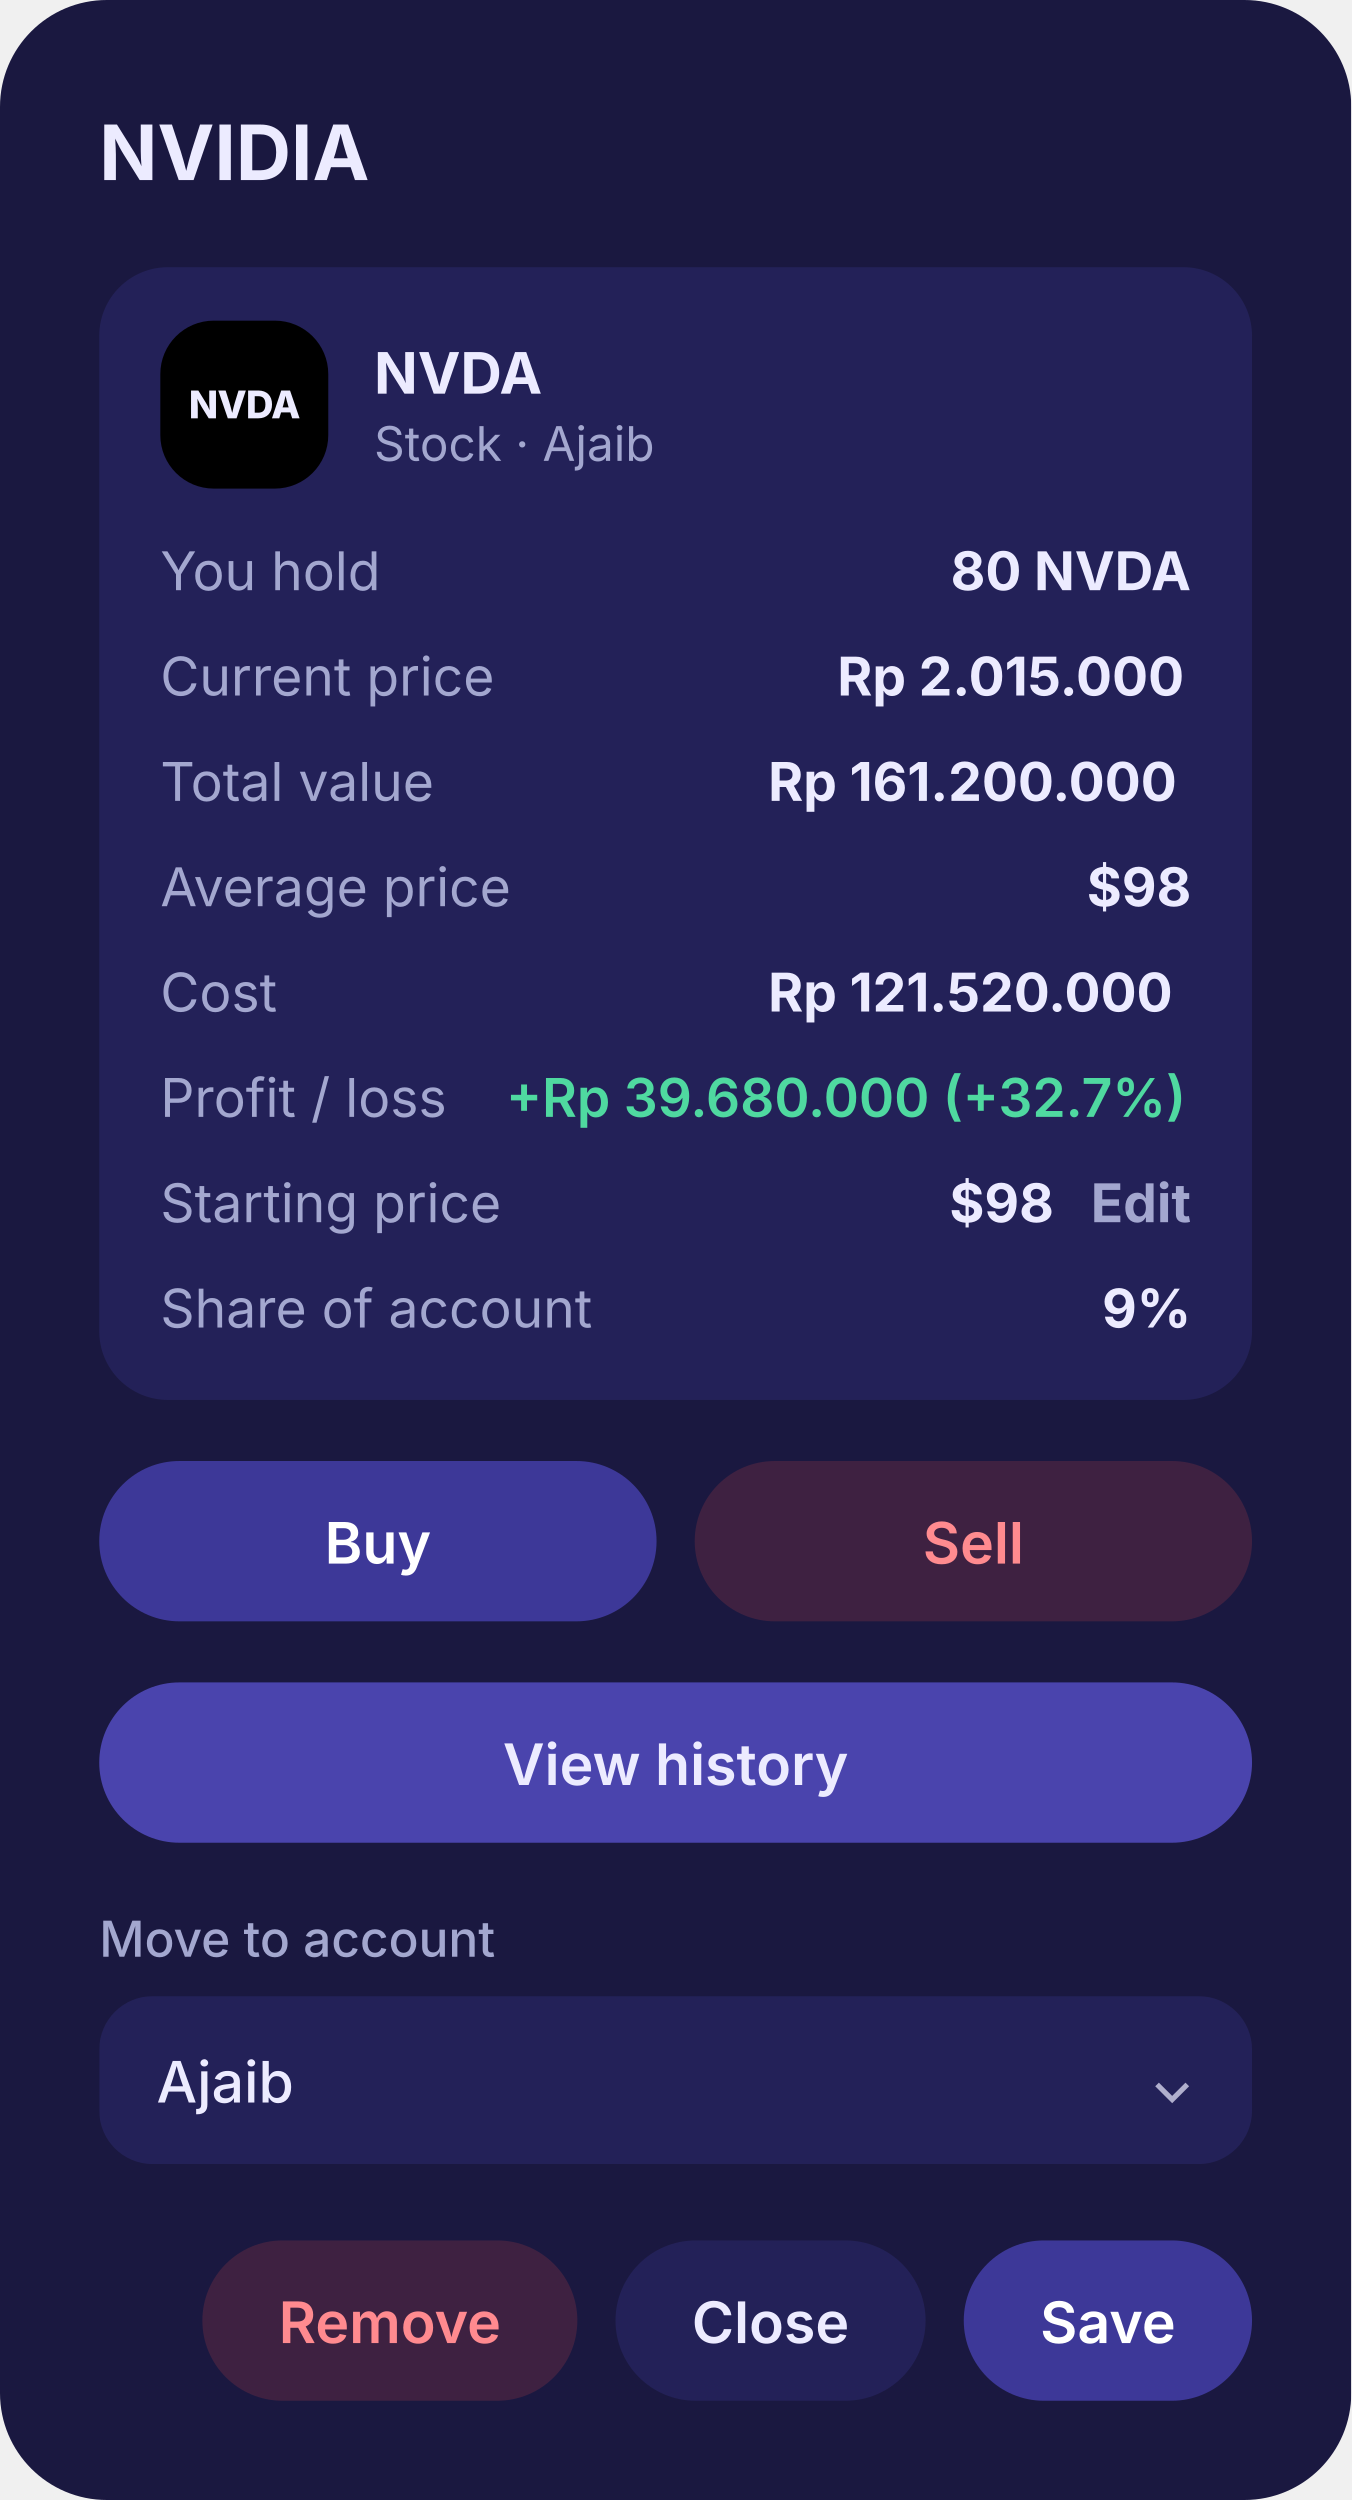
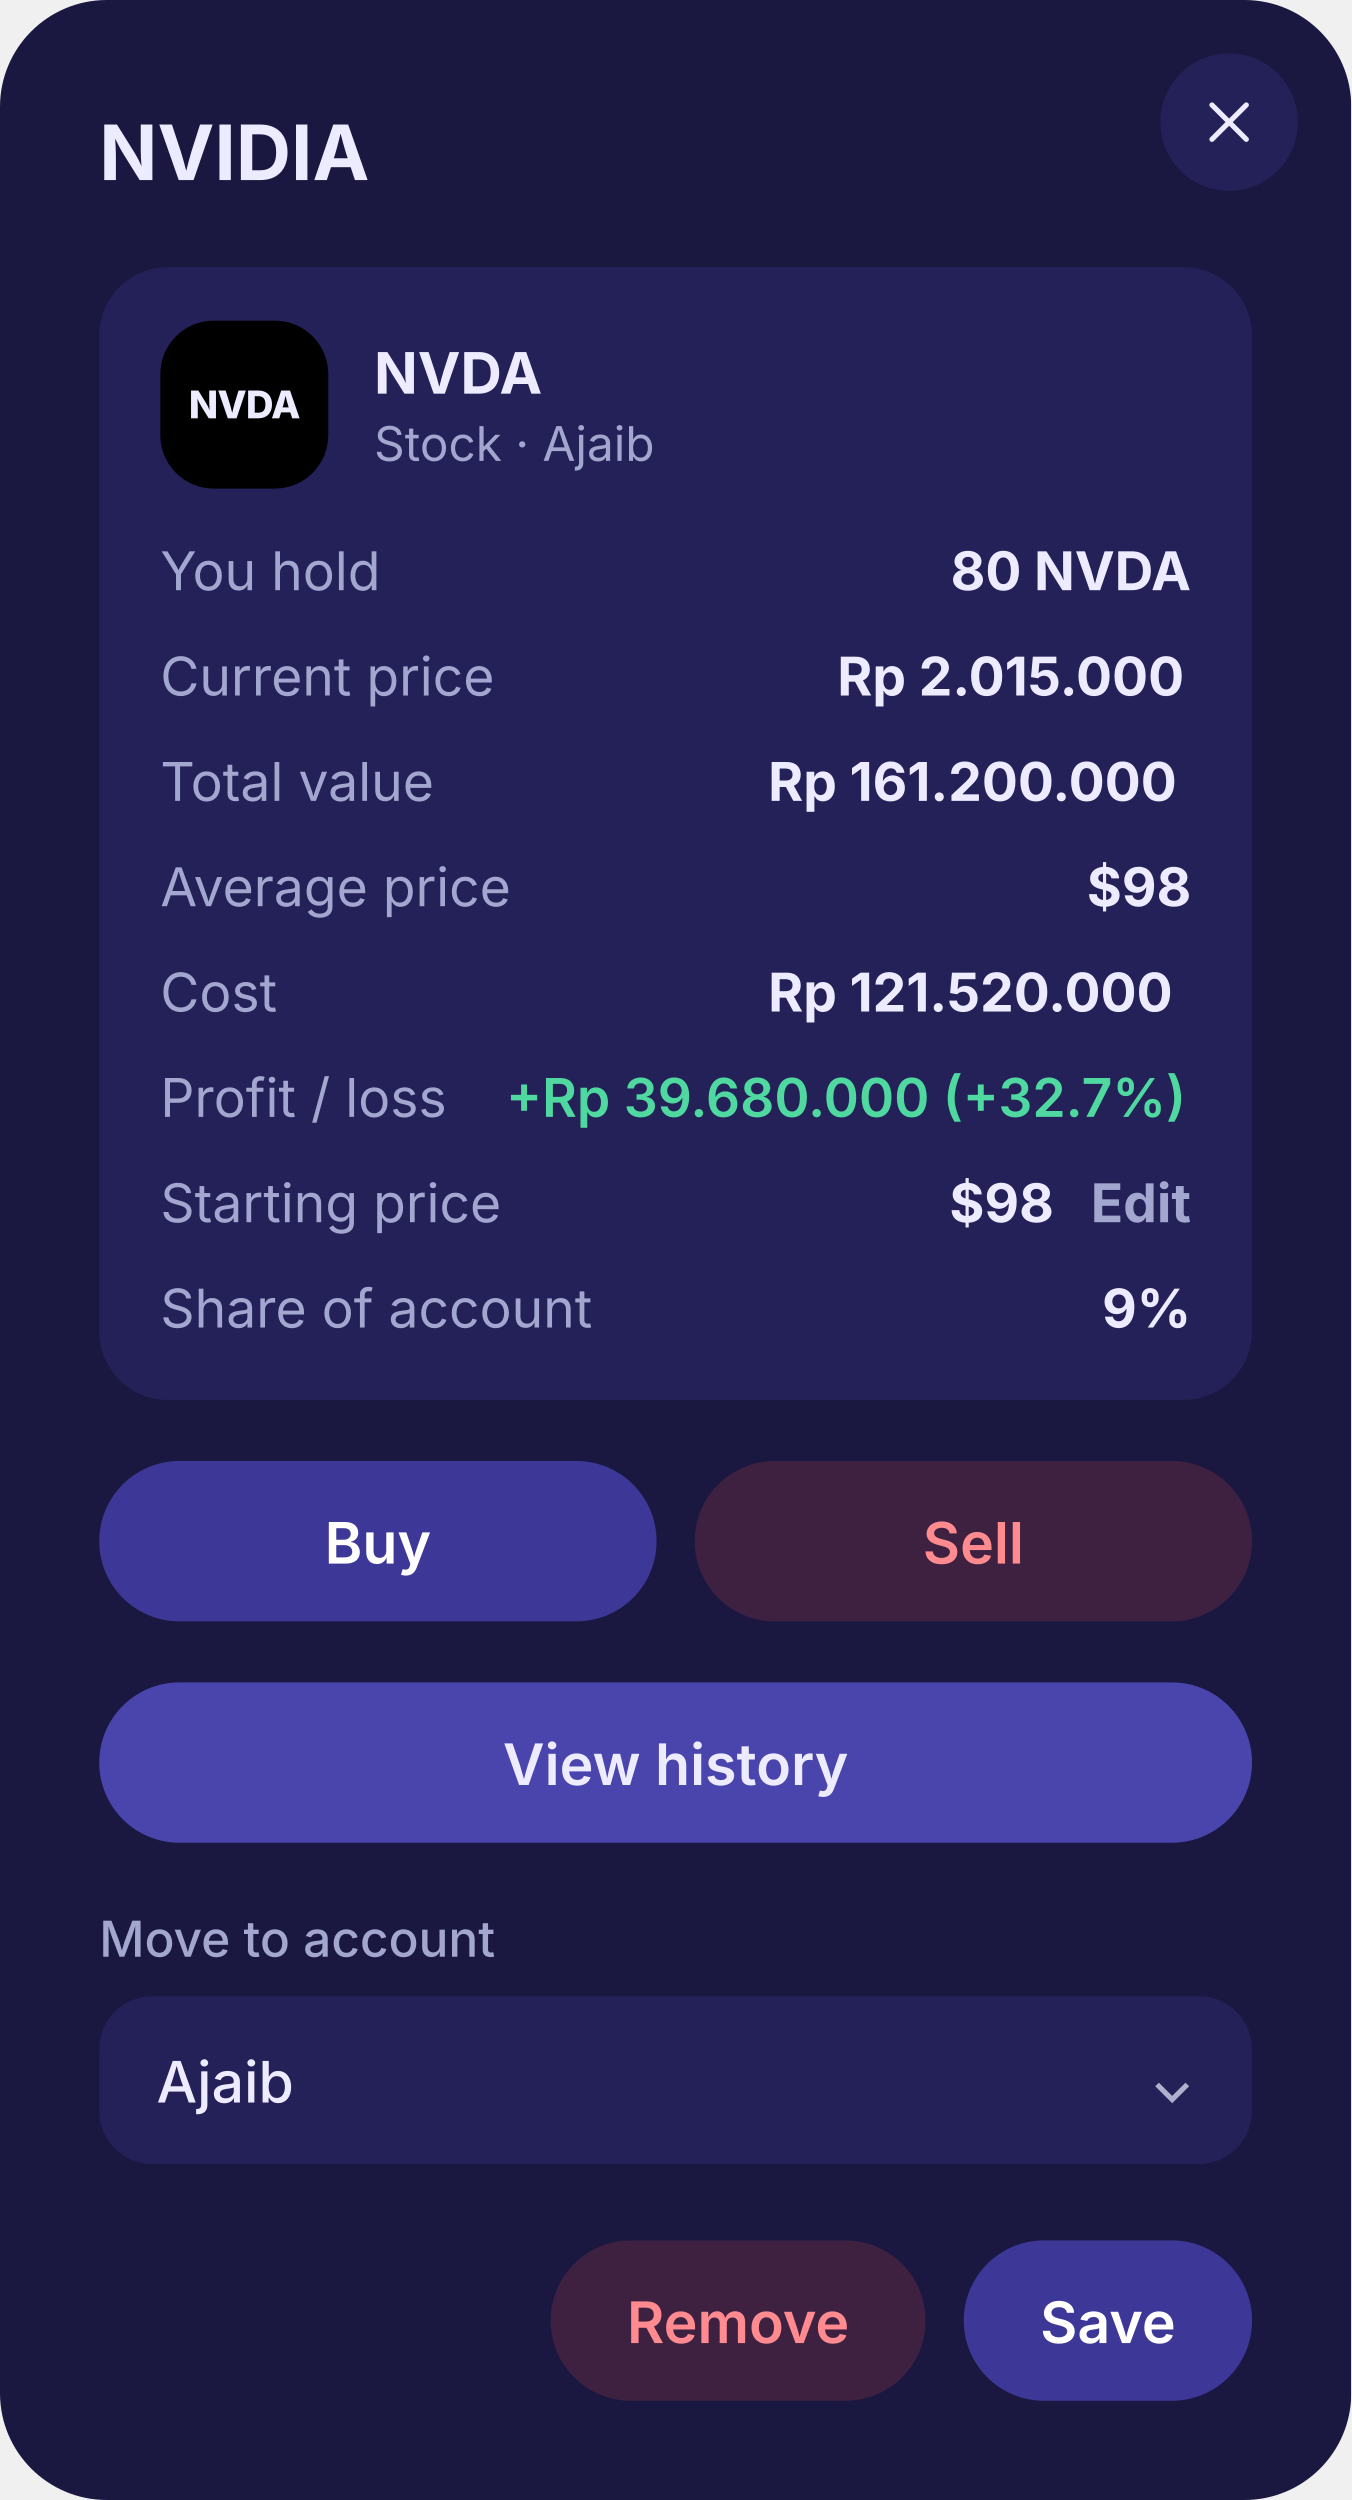
<svg xmlns="http://www.w3.org/2000/svg" data-stacking-context="true" aria-owns="dlg" width="354" height="654.938" viewBox="18 94.531 354 654.938">
  <style />
  <g data-stacking-layer="rootBackgroundAndBorders" />
  <g data-stacking-layer="childStackingContextsWithNegativeStackLevels" />
  <g data-stacking-layer="inFlowNonInlineNonPositionedDescendants" />
  <g data-stacking-layer="nonPositionedFloats" />
  <g data-stacking-layer="inFlowInlineLevelNonPositionedDescendants" />
  <g data-stacking-layer="childStackingContextsWithStackLevelZeroAndPositionedDescendantsWithStackLevelZero" />
  <g data-stacking-layer="childStackingContextsWithPositiveStackLevels" />
  <g data-tag="dialog" id="dlg" data-z-index="auto" data-stacking-context="true" role="dialog" mask="url(#mask-for-dlg1)" aria-owns="dlg1">
    <g data-stacking-layer="rootBackgroundAndBorders">
      <rect width="354" height="654.938" x="18" y="94.531" fill="rgb(26, 24, 64)" rx="28" ry="28" />
    </g>
    <mask id="mask-for-dlg1">
      <rect width="354" height="654.938" x="18" y="94.531" fill="#ffffff" />
    </mask>
-     <g data-tag="div" id="dlg1" class="dlg" data-z-index="auto" data-stacking-context="true" tabindex="-1" aria-owns="h21 form1">
+     <g data-tag="div" id="dlg1" class="dlg" data-z-index="auto" data-stacking-context="true" tabindex="-1" aria-owns="dlg-x1 h21 form1">
+       <g data-stacking-layer="childStackingContextsWithPositiveStackLevels">
+         <g data-tag="button" id="dlg-x1" class="dlg-x" data-z-index="2" data-stacking-context="true" role="button" aria-labelledby="" aria-label="Close" aria-owns="svg1">
+           <g data-stacking-layer="rootBackgroundAndBorders">
+             <rect width="36" height="36" x="322" y="108.531" fill="rgb(35, 33, 88)" rx="18" ry="18" />
+           </g>
+           <g data-tag="svg" id="svg1" data-z-index="auto" data-stacking-context="true" aria-hidden="true" mask="url(#mask-for-svg11)">
+             <g data-stacking-layer="rootBackgroundAndBorders" />
+             <g data-stacking-layer="childStackingContextsWithNegativeStackLevels" />
+             <g data-stacking-layer="inFlowNonInlineNonPositionedDescendants" />
+             <g data-stacking-layer="nonPositionedFloats" />
+             <g data-stacking-layer="inFlowInlineLevelNonPositionedDescendants" />
+             <g data-stacking-layer="childStackingContextsWithStackLevelZeroAndPositionedDescendantsWithStackLevelZero" />
+             <g data-stacking-layer="childStackingContextsWithPositiveStackLevels" />
+             <mask id="mask-for-svg11">
+               <rect width="18" height="18" x="331" y="117.531" fill="#ffffff" />
+             </mask>
+             <g class="svg-content" data-view-box="0 0 24 24" data-width="" data-height="" transform="matrix(0.75 0 0 0.75 331 117.531)">
+               <path d="M6 6l12 12M18 6L6 18" color="rgb(236, 235, 255)" fill="none" stroke="rgb(236, 235, 255)" stroke-linecap="round" stroke-linejoin="round" stroke-width="1.8px" />
+             </g>
+           </g>
+         </g>
+       </g>
      <g data-tag="h2" id="h21" data-z-index="auto" data-stacking-context="true" role="heading" aria-level="2">
        <text color="rgb(236, 235, 255)" dominant-baseline="text-after-edge" font-family="Inter, ui-sans-serif, system-ui, -apple-system, &quot;Segoe UI&quot;, Roboto, sans-serif" font-size="20px" font-size-adjust="none" font-stretch="100%" font-style="normal" font-variant="normal" font-weight="700" direction="ltr" letter-spacing="normal" text-decoration="none" text-anchor="start" text-rendering="auto" unicode-bidi="isolate" word-spacing="0px" writing-mode="horizontal-tb" user-select="text" fill="rgb(236, 235, 255)">
          <tspan xml:space="preserve" x="44" y="146.531" textLength="70.781" lengthAdjust="spacingAndGlyphs">NVIDIA</tspan>
        </text>
      </g>
      <g data-tag="form" id="form1" data-z-index="auto" data-stacking-context="true" role="form" aria-owns="hold-sum1 hold-actions1 btn3 field1 actions1">
        <g data-tag="div" id="hold-sum1" class="hold-sum" data-z-index="auto" data-stacking-context="true" aria-owns="hs-top1 hs-row1 hs-row2 hs-row3 hs-row4 hs-row5 hs-row6 hs-row7 hs-row8">
          <g data-stacking-layer="rootBackgroundAndBorders">
            <rect width="302" height="296.75" x="44" y="164.531" fill="rgb(35, 33, 88)" rx="18" ry="18" />
          </g>
          <g data-tag="div" id="hs-top1" class="hs-top" data-z-index="auto" data-stacking-context="true" aria-owns="tile1 div1">
            <g data-tag="span" id="tile1" class="tile sym" data-z-index="auto" data-stacking-context="true">
              <g data-stacking-layer="rootBackgroundAndBorders">
                <rect width="44" height="44" x="60" y="178.531" fill="color(srgb 0.136 0.125 0.346)" rx="14" ry="14" />
              </g>
              <text color="rgb(236, 235, 255)" dominant-baseline="text-after-edge" font-family="Inter, ui-sans-serif, system-ui, -apple-system, &quot;Segoe UI&quot;, Roboto, sans-serif" font-size="10px" font-size-adjust="none" font-stretch="100%" font-style="normal" font-variant="normal" font-weight="800" direction="ltr" letter-spacing="-0.2px" text-decoration="none" text-anchor="start" text-rendering="auto" unicode-bidi="normal" word-spacing="0px" writing-mode="horizontal-tb" user-select="text" fill="rgb(236, 235, 255)">
                <tspan xml:space="preserve" x="67.484" y="206.531" textLength="29.031" lengthAdjust="spacingAndGlyphs">NVDA</tspan>
              </text>
            </g>
            <g data-tag="div" id="div1" data-z-index="auto" data-stacking-context="true" aria-owns="b1 muted1">
              <g data-tag="b" id="b1" data-z-index="auto" data-stacking-context="true">
                <text color="rgb(236, 235, 255)" dominant-baseline="text-after-edge" font-family="Inter, ui-sans-serif, system-ui, -apple-system, &quot;Segoe UI&quot;, Roboto, sans-serif" font-size="15px" font-size-adjust="none" font-stretch="100%" font-style="normal" font-variant="normal" font-weight="700" direction="ltr" letter-spacing="normal" text-decoration="none" text-anchor="start" text-rendering="auto" unicode-bidi="normal" word-spacing="0px" writing-mode="horizontal-tb" user-select="text" fill="rgb(236, 235, 255)">
                  <tspan xml:space="preserve" x="116" y="201.281" textLength="44.047" lengthAdjust="spacingAndGlyphs">NVDA</tspan>
                </text>
              </g>
              <g data-tag="small" id="muted1" class="muted" data-z-index="auto" data-stacking-context="true">
                <text color="rgb(163, 167, 207)" dominant-baseline="text-after-edge" font-family="Inter, ui-sans-serif, system-ui, -apple-system, &quot;Segoe UI&quot;, Roboto, sans-serif" font-size="12.5px" font-size-adjust="none" font-stretch="100%" font-style="normal" font-variant="normal" font-weight="400" direction="ltr" letter-spacing="normal" text-decoration="none" text-anchor="start" text-rendering="auto" unicode-bidi="normal" word-spacing="0px" writing-mode="horizontal-tb" user-select="text" fill="rgb(163, 167, 207)">
                  <tspan xml:space="preserve" x="116" y="218.281" textLength="73.469" lengthAdjust="spacingAndGlyphs">Stock · Ajaib</tspan>
                </text>
              </g>
            </g>
          </g>
          <g data-tag="div" id="hs-row1" class="hs-row" data-z-index="auto" data-stacking-context="true" aria-owns="span1 num1">
            <g data-tag="span" id="span1" data-z-index="auto" data-stacking-context="true">
              <text color="rgb(163, 167, 207)" dominant-baseline="text-after-edge" font-family="Inter, ui-sans-serif, system-ui, -apple-system, &quot;Segoe UI&quot;, Roboto, sans-serif" font-size="14px" font-size-adjust="none" font-stretch="100%" font-style="normal" font-variant="normal" font-weight="400" direction="ltr" letter-spacing="normal" text-decoration="none" text-anchor="start" text-rendering="auto" unicode-bidi="normal" word-spacing="0px" writing-mode="horizontal-tb" user-select="text" fill="rgb(163, 167, 207)">
                <tspan xml:space="preserve" x="60" y="252.531" textLength="57.688" lengthAdjust="spacingAndGlyphs">You hold</tspan>
              </text>
            </g>
            <g data-tag="b" id="num1" class="num" data-z-index="auto" data-stacking-context="true">
              <text color="rgb(236, 235, 255)" dominant-baseline="text-after-edge" font-family="Inter, ui-sans-serif, system-ui, -apple-system, &quot;Segoe UI&quot;, Roboto, sans-serif" font-size="14px" font-size-adjust="none" font-stretch="100%" font-style="normal" font-variant="tabular-nums" font-weight="700" direction="ltr" letter-spacing="normal" text-decoration="none" text-anchor="start" text-rendering="auto" unicode-bidi="normal" word-spacing="0px" writing-mode="horizontal-tb" user-select="text" fill="rgb(236, 235, 255)">
                <tspan xml:space="preserve" x="267.031" y="252.531" textLength="62.969" lengthAdjust="spacingAndGlyphs">80 NVDA</tspan>
              </text>
            </g>
          </g>
          <g data-tag="div" id="hs-row2" class="hs-row" data-z-index="auto" data-stacking-context="true" aria-owns="span2 num2">
            <g data-tag="span" id="span2" data-z-index="auto" data-stacking-context="true">
              <text color="rgb(163, 167, 207)" dominant-baseline="text-after-edge" font-family="Inter, ui-sans-serif, system-ui, -apple-system, &quot;Segoe UI&quot;, Roboto, sans-serif" font-size="14px" font-size-adjust="none" font-stretch="100%" font-style="normal" font-variant="normal" font-weight="400" direction="ltr" letter-spacing="normal" text-decoration="none" text-anchor="start" text-rendering="auto" unicode-bidi="normal" word-spacing="0px" writing-mode="horizontal-tb" user-select="text" fill="rgb(163, 167, 207)">
                <tspan xml:space="preserve" x="60" y="280.125" textLength="87.609" lengthAdjust="spacingAndGlyphs">Current price</tspan>
              </text>
            </g>
            <g data-tag="b" id="num2" class="num" data-z-index="auto" data-stacking-context="true">
              <text color="rgb(236, 235, 255)" dominant-baseline="text-after-edge" font-family="Inter, ui-sans-serif, system-ui, -apple-system, &quot;Segoe UI&quot;, Roboto, sans-serif" font-size="14px" font-size-adjust="none" font-stretch="100%" font-style="normal" font-variant="tabular-nums" font-weight="700" direction="ltr" letter-spacing="normal" text-decoration="none" text-anchor="start" text-rendering="auto" unicode-bidi="normal" word-spacing="0px" writing-mode="horizontal-tb" user-select="text" fill="rgb(236, 235, 255)">
                <tspan xml:space="preserve" x="237.344" y="280.125" textLength="92.656" lengthAdjust="spacingAndGlyphs">Rp 2.015.000</tspan>
              </text>
            </g>
          </g>
          <g data-tag="div" id="hs-row3" class="hs-row" data-z-index="auto" data-stacking-context="true" aria-owns="span3 num3">
            <g data-tag="span" id="span3" data-z-index="auto" data-stacking-context="true">
              <text color="rgb(163, 167, 207)" dominant-baseline="text-after-edge" font-family="Inter, ui-sans-serif, system-ui, -apple-system, &quot;Segoe UI&quot;, Roboto, sans-serif" font-size="14px" font-size-adjust="none" font-stretch="100%" font-style="normal" font-variant="normal" font-weight="400" direction="ltr" letter-spacing="normal" text-decoration="none" text-anchor="start" text-rendering="auto" unicode-bidi="normal" word-spacing="0px" writing-mode="horizontal-tb" user-select="text" fill="rgb(163, 167, 207)">
                <tspan xml:space="preserve" x="60" y="307.719" textLength="71.672" lengthAdjust="spacingAndGlyphs">Total value</tspan>
              </text>
            </g>
            <g data-tag="b" id="num3" class="num" data-z-index="auto" data-stacking-context="true">
              <text color="rgb(236, 235, 255)" dominant-baseline="text-after-edge" font-family="Inter, ui-sans-serif, system-ui, -apple-system, &quot;Segoe UI&quot;, Roboto, sans-serif" font-size="14px" font-size-adjust="none" font-stretch="100%" font-style="normal" font-variant="tabular-nums" font-weight="700" direction="ltr" letter-spacing="normal" text-decoration="none" text-anchor="start" text-rendering="auto" unicode-bidi="normal" word-spacing="0px" writing-mode="horizontal-tb" user-select="text" fill="rgb(236, 235, 255)">
                <tspan xml:space="preserve" x="219.234" y="307.719" textLength="110.766" lengthAdjust="spacingAndGlyphs">Rp 161.200.000</tspan>
              </text>
            </g>
          </g>
          <g data-tag="div" id="hs-row4" class="hs-row" data-z-index="auto" data-stacking-context="true" aria-owns="span4 num4">
            <g data-tag="span" id="span4" data-z-index="auto" data-stacking-context="true">
              <text color="rgb(163, 167, 207)" dominant-baseline="text-after-edge" font-family="Inter, ui-sans-serif, system-ui, -apple-system, &quot;Segoe UI&quot;, Roboto, sans-serif" font-size="14px" font-size-adjust="none" font-stretch="100%" font-style="normal" font-variant="normal" font-weight="400" direction="ltr" letter-spacing="normal" text-decoration="none" text-anchor="start" text-rendering="auto" unicode-bidi="normal" word-spacing="0px" writing-mode="horizontal-tb" user-select="text" fill="rgb(163, 167, 207)">
                <tspan xml:space="preserve" x="60" y="335.312" textLength="91.906" lengthAdjust="spacingAndGlyphs">Average price</tspan>
              </text>
            </g>
            <g data-tag="b" id="num4" class="num" data-z-index="auto" data-stacking-context="true">
              <text color="rgb(236, 235, 255)" dominant-baseline="text-after-edge" font-family="Inter, ui-sans-serif, system-ui, -apple-system, &quot;Segoe UI&quot;, Roboto, sans-serif" font-size="14px" font-size-adjust="none" font-stretch="100%" font-style="normal" font-variant="tabular-nums" font-weight="700" direction="ltr" letter-spacing="normal" text-decoration="none" text-anchor="start" text-rendering="auto" unicode-bidi="normal" word-spacing="0px" writing-mode="horizontal-tb" user-select="text" fill="rgb(236, 235, 255)">
                <tspan xml:space="preserve" x="302.719" y="335.312" textLength="27.281" lengthAdjust="spacingAndGlyphs">$98</tspan>
              </text>
            </g>
          </g>
          <g data-tag="div" id="hs-row5" class="hs-row" data-z-index="auto" data-stacking-context="true" aria-owns="span5 num5">
            <g data-tag="span" id="span5" data-z-index="auto" data-stacking-context="true">
              <text color="rgb(163, 167, 207)" dominant-baseline="text-after-edge" font-family="Inter, ui-sans-serif, system-ui, -apple-system, &quot;Segoe UI&quot;, Roboto, sans-serif" font-size="14px" font-size-adjust="none" font-stretch="100%" font-style="normal" font-variant="normal" font-weight="400" direction="ltr" letter-spacing="normal" text-decoration="none" text-anchor="start" text-rendering="auto" unicode-bidi="normal" word-spacing="0px" writing-mode="horizontal-tb" user-select="text" fill="rgb(163, 167, 207)">
                <tspan xml:space="preserve" x="60" y="362.906" textLength="30.594" lengthAdjust="spacingAndGlyphs">Cost</tspan>
              </text>
            </g>
            <g data-tag="b" id="num5" class="num" data-z-index="auto" data-stacking-context="true">
              <text color="rgb(236, 235, 255)" dominant-baseline="text-after-edge" font-family="Inter, ui-sans-serif, system-ui, -apple-system, &quot;Segoe UI&quot;, Roboto, sans-serif" font-size="14px" font-size-adjust="none" font-stretch="100%" font-style="normal" font-variant="tabular-nums" font-weight="700" direction="ltr" letter-spacing="normal" text-decoration="none" text-anchor="start" text-rendering="auto" unicode-bidi="normal" word-spacing="0px" writing-mode="horizontal-tb" user-select="text" fill="rgb(236, 235, 255)">
                <tspan xml:space="preserve" x="219.234" y="362.906" textLength="110.766" lengthAdjust="spacingAndGlyphs">Rp 121.520.000</tspan>
              </text>
            </g>
          </g>
          <g data-tag="div" id="hs-row6" class="hs-row" data-z-index="auto" data-stacking-context="true" aria-owns="span6 num6">
            <g data-tag="span" id="span6" data-z-index="auto" data-stacking-context="true">
              <text color="rgb(163, 167, 207)" dominant-baseline="text-after-edge" font-family="Inter, ui-sans-serif, system-ui, -apple-system, &quot;Segoe UI&quot;, Roboto, sans-serif" font-size="14px" font-size-adjust="none" font-stretch="100%" font-style="normal" font-variant="normal" font-weight="400" direction="ltr" letter-spacing="normal" text-decoration="none" text-anchor="start" text-rendering="auto" unicode-bidi="normal" word-spacing="0px" writing-mode="horizontal-tb" user-select="text" fill="rgb(163, 167, 207)">
                <tspan xml:space="preserve" x="60" y="390.5" textLength="75.016" lengthAdjust="spacingAndGlyphs">Profit / loss</tspan>
              </text>
            </g>
            <g data-tag="b" id="num6" class="num" data-z-index="auto" data-stacking-context="true" aria-owns="pl1">
              <g data-tag="span" id="pl1" class="pl up" data-z-index="auto" data-stacking-context="true">
                <text color="rgb(79, 217, 160)" dominant-baseline="text-after-edge" font-family="Inter, ui-sans-serif, system-ui, -apple-system, &quot;Segoe UI&quot;, Roboto, sans-serif" font-size="14px" font-size-adjust="none" font-stretch="100%" font-style="normal" font-variant="tabular-nums" font-weight="600" direction="ltr" letter-spacing="normal" text-decoration="none" text-anchor="start" text-rendering="auto" unicode-bidi="normal" word-spacing="0px" writing-mode="horizontal-tb" user-select="text" fill="rgb(79, 217, 160)">
                  <tspan xml:space="preserve" x="150.578" y="390.5" textLength="179.422" lengthAdjust="spacingAndGlyphs">+Rp 39.680.000 (+32.7%)</tspan>
                </text>
              </g>
            </g>
          </g>
          <g data-tag="div" id="hs-row7" class="hs-row" data-z-index="auto" data-stacking-context="true" aria-owns="span7 num7">
            <g data-tag="span" id="span7" data-z-index="auto" data-stacking-context="true">
              <text color="rgb(163, 167, 207)" dominant-baseline="text-after-edge" font-family="Inter, ui-sans-serif, system-ui, -apple-system, &quot;Segoe UI&quot;, Roboto, sans-serif" font-size="14px" font-size-adjust="none" font-stretch="100%" font-style="normal" font-variant="normal" font-weight="400" direction="ltr" letter-spacing="normal" text-decoration="none" text-anchor="start" text-rendering="auto" unicode-bidi="normal" word-spacing="0px" writing-mode="horizontal-tb" user-select="text" fill="rgb(163, 167, 207)">
                <tspan xml:space="preserve" x="60" y="418.094" textLength="89.359" lengthAdjust="spacingAndGlyphs">Starting price</tspan>
              </text>
            </g>
            <g data-tag="b" id="num7" class="num" data-z-index="auto" data-stacking-context="true" aria-owns="legend-btn1">
              <text color="rgb(236, 235, 255)" dominant-baseline="text-after-edge" font-family="Inter, ui-sans-serif, system-ui, -apple-system, &quot;Segoe UI&quot;, Roboto, sans-serif" font-size="14px" font-size-adjust="none" font-stretch="100%" font-style="normal" font-variant="tabular-nums" font-weight="700" direction="ltr" letter-spacing="normal" text-decoration="none" text-anchor="start" text-rendering="auto" unicode-bidi="normal" word-spacing="0px" writing-mode="horizontal-tb" user-select="text" fill="rgb(236, 235, 255)">
                <tspan xml:space="preserve" x="266.719" y="418.094" textLength="31.031" lengthAdjust="spacingAndGlyphs">$98 </tspan>
              </text>
              <g data-tag="button" id="legend-btn1" class="legend-btn" data-z-index="auto" data-stacking-context="true" role="button" aria-labelledby="">
                <text color="rgb(163, 167, 207)" dominant-baseline="text-after-edge" font-family="Inter, ui-sans-serif, system-ui, -apple-system, &quot;Segoe UI&quot;, Roboto, sans-serif" font-size="14px" font-size-adjust="none" font-stretch="100%" font-style="normal" font-variant="tabular-nums" font-weight="700" direction="ltr" letter-spacing="normal" text-decoration="none" text-anchor="start" text-rendering="auto" unicode-bidi="normal" word-spacing="0px" writing-mode="horizontal-tb" user-select="text" fill="rgb(163, 167, 207)">
                  <tspan xml:space="preserve" x="303.75" y="418.094" textLength="26.25" lengthAdjust="spacingAndGlyphs">Edit</tspan>
                </text>
              </g>
            </g>
          </g>
          <g data-tag="div" id="hs-row8" class="hs-row" data-z-index="auto" data-stacking-context="true" aria-owns="span8 num8">
            <g data-tag="span" id="span8" data-z-index="auto" data-stacking-context="true">
              <text color="rgb(163, 167, 207)" dominant-baseline="text-after-edge" font-family="Inter, ui-sans-serif, system-ui, -apple-system, &quot;Segoe UI&quot;, Roboto, sans-serif" font-size="14px" font-size-adjust="none" font-stretch="100%" font-style="normal" font-variant="normal" font-weight="400" direction="ltr" letter-spacing="normal" text-decoration="none" text-anchor="start" text-rendering="auto" unicode-bidi="normal" word-spacing="0px" writing-mode="horizontal-tb" user-select="text" fill="rgb(163, 167, 207)">
                <tspan xml:space="preserve" x="60" y="445.688" textLength="113.156" lengthAdjust="spacingAndGlyphs">Share of account</tspan>
              </text>
            </g>
            <g data-tag="b" id="num8" class="num" data-z-index="auto" data-stacking-context="true">
              <text color="rgb(236, 235, 255)" dominant-baseline="text-after-edge" font-family="Inter, ui-sans-serif, system-ui, -apple-system, &quot;Segoe UI&quot;, Roboto, sans-serif" font-size="14px" font-size-adjust="none" font-stretch="100%" font-style="normal" font-variant="tabular-nums" font-weight="700" direction="ltr" letter-spacing="normal" text-decoration="none" text-anchor="start" text-rendering="auto" unicode-bidi="normal" word-spacing="0px" writing-mode="horizontal-tb" user-select="text" fill="rgb(236, 235, 255)">
                <tspan xml:space="preserve" x="306.719" y="445.688" textLength="23.281" lengthAdjust="spacingAndGlyphs">9%</tspan>
              </text>
            </g>
          </g>
        </g>
        <g data-tag="div" id="hold-actions1" class="hold-actions" data-z-index="auto" data-stacking-context="true" aria-owns="btn1 btn2">
          <g data-tag="button" id="btn1" class="btn" data-z-index="auto" data-stacking-context="true" role="button" aria-labelledby="">
            <g data-stacking-layer="rootBackgroundAndBorders">
              <rect width="146" height="42" x="44" y="477.281" fill="rgb(61, 56, 152)" rx="21" ry="21" />
            </g>
            <text color="rgb(255, 255, 255)" dominant-baseline="text-after-edge" font-family="Inter, ui-sans-serif, system-ui, -apple-system, &quot;Segoe UI&quot;, Roboto, sans-serif" font-size="15px" font-size-adjust="none" font-stretch="100%" font-style="normal" font-variant="normal" font-weight="600" direction="ltr" letter-spacing="normal" text-decoration="none" text-anchor="start" text-rendering="auto" unicode-bidi="normal" word-spacing="0px" writing-mode="horizontal-tb" user-select="text" fill="rgb(255, 255, 255)">
              <tspan xml:space="preserve" x="103.047" y="507.781" textLength="27.906" lengthAdjust="spacingAndGlyphs">Buy</tspan>
            </text>
          </g>
          <g data-tag="button" id="btn2" class="btn secondary sell" data-z-index="auto" data-stacking-context="true" role="button" aria-labelledby="">
            <g data-stacking-layer="rootBackgroundAndBorders">
              <rect width="146" height="42" x="200" y="477.281" fill="rgba(229, 72, 77, 0.18)" rx="21" ry="21" />
            </g>
            <text color="rgb(255, 139, 143)" dominant-baseline="text-after-edge" font-family="Inter, ui-sans-serif, system-ui, -apple-system, &quot;Segoe UI&quot;, Roboto, sans-serif" font-size="15px" font-size-adjust="none" font-stretch="100%" font-style="normal" font-variant="normal" font-weight="600" direction="ltr" letter-spacing="normal" text-decoration="none" text-anchor="start" text-rendering="auto" unicode-bidi="normal" word-spacing="0px" writing-mode="horizontal-tb" user-select="text" fill="rgb(255, 139, 143)">
              <tspan xml:space="preserve" x="259.75" y="507.781" textLength="26.484" lengthAdjust="spacingAndGlyphs">Sell</tspan>
            </text>
          </g>
        </g>
        <g data-tag="button" id="btn3" class="btn secondary wide" data-z-index="auto" data-stacking-context="true" role="button" aria-labelledby="">
          <g data-stacking-layer="rootBackgroundAndBorders">
            <rect width="302" height="42" x="44" y="535.281" fill="rgb(74, 68, 173)" rx="21" ry="21" />
          </g>
          <text color="rgb(236, 235, 255)" dominant-baseline="text-after-edge" font-family="Inter, ui-sans-serif, system-ui, -apple-system, &quot;Segoe UI&quot;, Roboto, sans-serif" font-size="15px" font-size-adjust="none" font-stretch="100%" font-style="normal" font-variant="normal" font-weight="600" direction="ltr" letter-spacing="normal" text-decoration="none" text-anchor="start" text-rendering="auto" unicode-bidi="normal" word-spacing="0px" writing-mode="horizontal-tb" user-select="text" fill="rgb(236, 235, 255)">
            <tspan xml:space="preserve" x="149.75" y="565.781" textLength="90.5" lengthAdjust="spacingAndGlyphs">View history</tspan>
          </text>
        </g>
        <g data-tag="label" id="field1" class="field" data-z-index="auto" data-stacking-context="true" aria-owns="div2 select1">
          <text color="rgb(163, 167, 207)" dominant-baseline="text-after-edge" font-family="Inter, ui-sans-serif, system-ui, -apple-system, &quot;Segoe UI&quot;, Roboto, sans-serif" font-size="13px" font-size-adjust="none" font-stretch="100%" font-style="normal" font-variant="normal" font-weight="500" direction="ltr" letter-spacing="normal" text-decoration="none" text-anchor="start" text-rendering="auto" unicode-bidi="normal" word-spacing="0px" writing-mode="horizontal-tb" user-select="text" fill="rgb(163, 167, 207)">
            <tspan xml:space="preserve" x="44" y="610.281" textLength="103.719" lengthAdjust="spacingAndGlyphs">Move to account</tspan>
          </text>
          <g data-tag="div" id="div2" data-z-index="auto" data-stacking-context="true" mask="url(#mask-for-div21)" aria-owns="span9 span10">
            <g data-stacking-layer="rootBackgroundAndBorders">
              <rect width="302" height="44" x="44" y="617.469" fill="rgb(35, 33, 88)" rx="14" ry="14" />
            </g>
            <mask id="mask-for-div21">
              <rect width="302" height="44" x="44" y="617.469" fill="#ffffff" />
            </mask>
            <g data-tag="span" id="span9" data-z-index="auto" data-stacking-context="true" mask="url(#mask-for-span91)">
              <mask id="mask-for-span91">
                <rect width="35.984" height="19" x="59" y="629.969" fill="#ffffff" />
              </mask>
              <text color="rgb(236, 235, 255)" dominant-baseline="text-after-edge" font-family="Inter, ui-sans-serif, system-ui, -apple-system, &quot;Segoe UI&quot;, Roboto, sans-serif" font-size="15px" font-size-adjust="none" font-stretch="100%" font-style="normal" font-variant="normal" font-weight="500" direction="ltr" letter-spacing="normal" text-decoration="none" text-anchor="start" text-rendering="auto" unicode-bidi="normal" word-spacing="0px" writing-mode="horizontal-tb" user-select="auto" fill="rgb(236, 235, 255)">
                <tspan xml:space="preserve" x="59" y="648.969" textLength="35.984" lengthAdjust="spacingAndGlyphs">Ajaib</tspan>
              </text>
            </g>
            <g data-tag="span" id="span10" data-z-index="auto" data-stacking-context="true" opacity="0.7">
              <text color="rgb(236, 235, 255)" dominant-baseline="text-after-edge" font-family="Inter, ui-sans-serif, system-ui, -apple-system, &quot;Segoe UI&quot;, Roboto, sans-serif" font-size="15px" font-size-adjust="none" font-stretch="100%" font-style="normal" font-variant="normal" font-weight="500" direction="ltr" letter-spacing="normal" text-decoration="none" text-anchor="start" text-rendering="auto" unicode-bidi="normal" word-spacing="0px" writing-mode="horizontal-tb" user-select="auto" fill="rgb(236, 235, 255)">
                <tspan xml:space="preserve" x="319.156" y="648.969" textLength="11.844" lengthAdjust="spacingAndGlyphs">⌄</tspan>
              </text>
            </g>
          </g>
          <g data-tag="select" id="select1" data-z-index="auto" data-stacking-context="true" role="combobox" aria-labelledby="label1" mask="url(#mask-for-select11)" aria-owns="option1 option2">
            <mask id="mask-for-select11">
              <rect width="0" height="0" x="0" y="0" fill="#ffffff" />
            </mask>
            <g data-tag="option" id="option1" data-z-index="auto" data-stacking-context="true" role="option" />
            <g data-tag="option" id="option2" data-z-index="auto" data-stacking-context="true" role="option" />
          </g>
        </g>
-         <g data-tag="div" id="actions1" class="actions" data-z-index="auto" data-stacking-context="true" aria-owns="btn4 btn5 btn6">
+         <g data-tag="div" id="actions1" class="actions" data-z-index="auto" data-stacking-context="true" aria-owns="btn4 btn5">
          <g data-tag="button" id="btn4" class="btn danger" data-z-index="auto" data-stacking-context="true" role="button" aria-labelledby="">
            <g data-stacking-layer="rootBackgroundAndBorders">
-               <rect width="98.234" height="42" x="71.016" y="681.469" fill="rgba(229, 72, 77, 0.18)" rx="21" ry="21" />
+               <rect width="98.234" height="42" x="162.25" y="681.469" fill="rgba(229, 72, 77, 0.18)" rx="21" ry="21" />
            </g>
            <text color="rgb(255, 138, 143)" dominant-baseline="text-after-edge" font-family="Inter, ui-sans-serif, system-ui, -apple-system, &quot;Segoe UI&quot;, Roboto, sans-serif" font-size="15px" font-size-adjust="none" font-stretch="100%" font-style="normal" font-variant="normal" font-weight="600" direction="ltr" letter-spacing="normal" text-decoration="none" text-anchor="start" text-rendering="auto" unicode-bidi="normal" word-spacing="0px" writing-mode="horizontal-tb" user-select="text" fill="rgb(255, 138, 143)">
-               <tspan xml:space="preserve" x="91.016" y="711.969" textLength="58.234" lengthAdjust="spacingAndGlyphs">Remove</tspan>
-             </text>
-           </g>
-           <g data-tag="button" id="btn5" class="btn secondary" data-z-index="auto" data-stacking-context="true" role="button" aria-labelledby="">
-             <g data-stacking-layer="rootBackgroundAndBorders">
-               <rect width="81.234" height="42" x="179.25" y="681.469" fill="rgb(35, 33, 88)" rx="21" ry="21" />
-             </g>
-             <text color="rgb(236, 235, 255)" dominant-baseline="text-after-edge" font-family="Inter, ui-sans-serif, system-ui, -apple-system, &quot;Segoe UI&quot;, Roboto, sans-serif" font-size="15px" font-size-adjust="none" font-stretch="100%" font-style="normal" font-variant="normal" font-weight="600" direction="ltr" letter-spacing="normal" text-decoration="none" text-anchor="start" text-rendering="auto" unicode-bidi="normal" word-spacing="0px" writing-mode="horizontal-tb" user-select="text" fill="rgb(236, 235, 255)">
-               <tspan xml:space="preserve" x="199.25" y="711.969" textLength="41.234" lengthAdjust="spacingAndGlyphs">Close</tspan>
-             </text>
-           </g>
-           <g data-tag="button" id="btn6" class="btn" data-z-index="auto" data-stacking-context="true" role="button" aria-labelledby="">
+               <tspan xml:space="preserve" x="182.25" y="711.969" textLength="58.234" lengthAdjust="spacingAndGlyphs">Remove</tspan>
+             </text>
+           </g>
+           <g data-tag="button" id="btn5" class="btn" data-z-index="auto" data-stacking-context="true" role="button" aria-labelledby="">
            <g data-stacking-layer="rootBackgroundAndBorders">
              <rect width="75.516" height="42" x="270.484" y="681.469" fill="rgb(61, 56, 152)" rx="21" ry="21" />
            </g>
            <text color="rgb(255, 255, 255)" dominant-baseline="text-after-edge" font-family="Inter, ui-sans-serif, system-ui, -apple-system, &quot;Segoe UI&quot;, Roboto, sans-serif" font-size="15px" font-size-adjust="none" font-stretch="100%" font-style="normal" font-variant="normal" font-weight="600" direction="ltr" letter-spacing="normal" text-decoration="none" text-anchor="start" text-rendering="auto" unicode-bidi="normal" word-spacing="0px" writing-mode="horizontal-tb" user-select="text" fill="rgb(255, 255, 255)">
              <tspan xml:space="preserve" x="290.484" y="711.969" textLength="35.516" lengthAdjust="spacingAndGlyphs">Save</tspan>
            </text>
          </g>
        </g>
      </g>
    </g>
  </g>
</svg>
